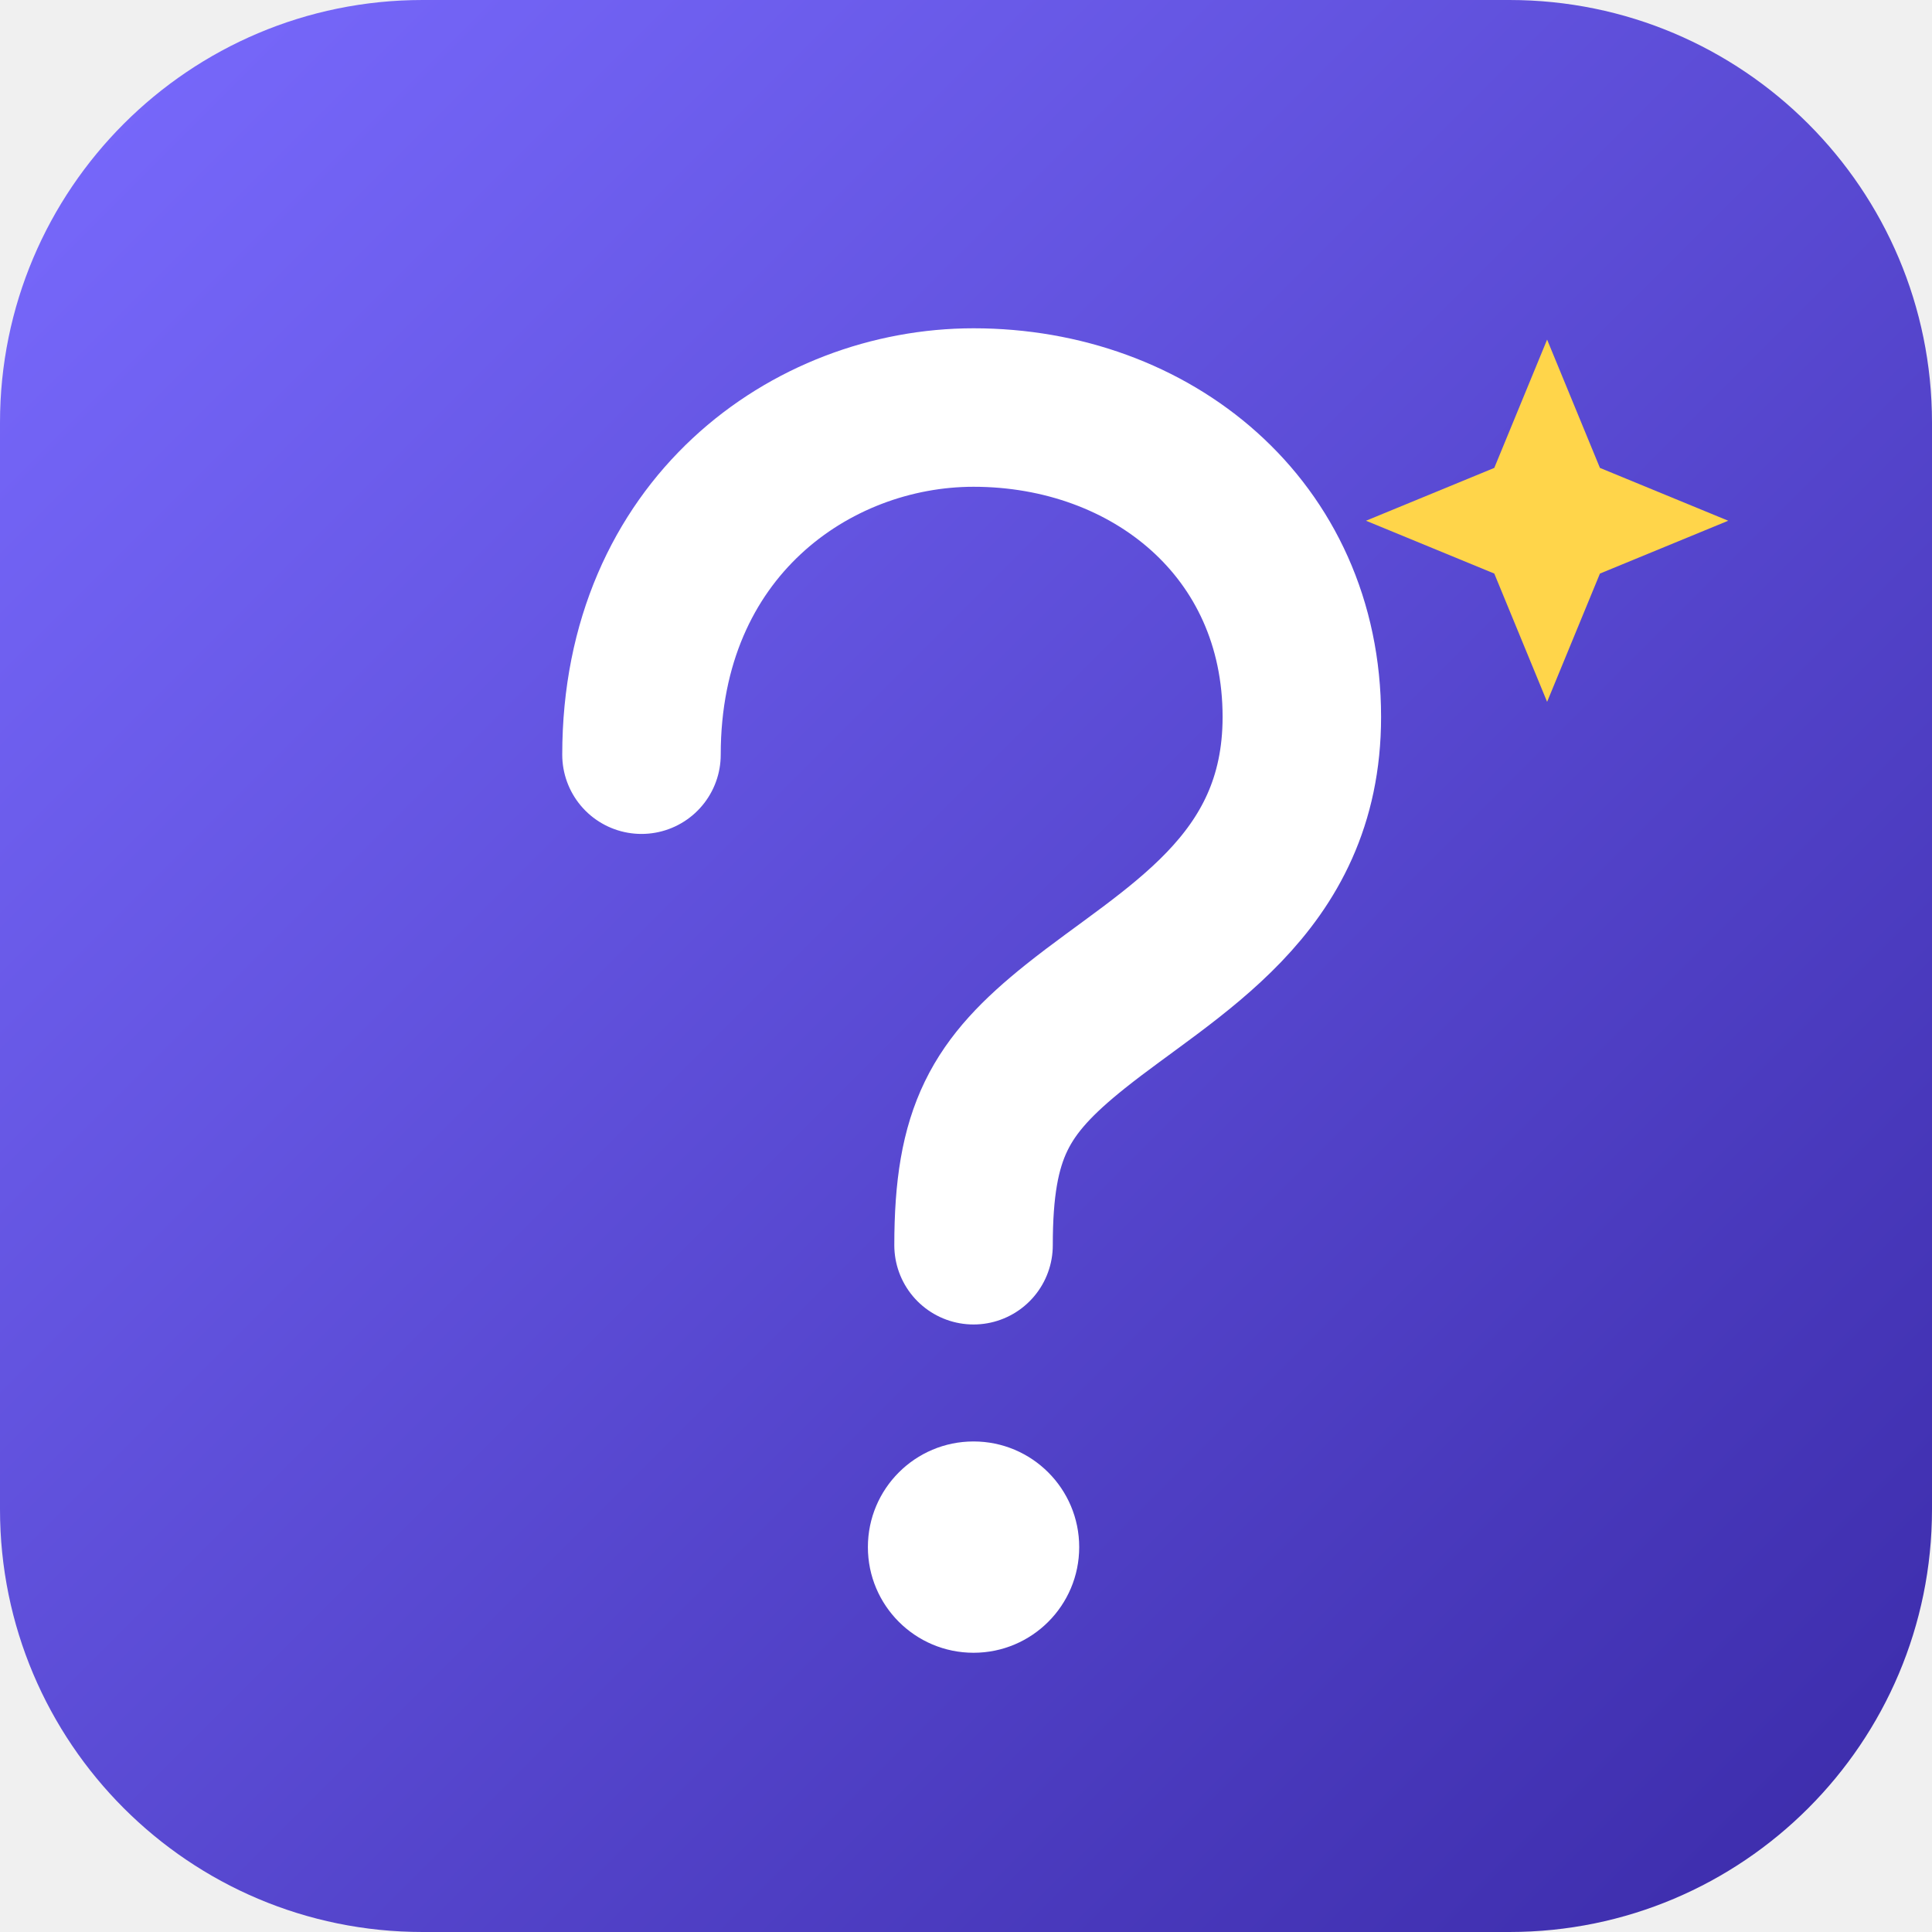
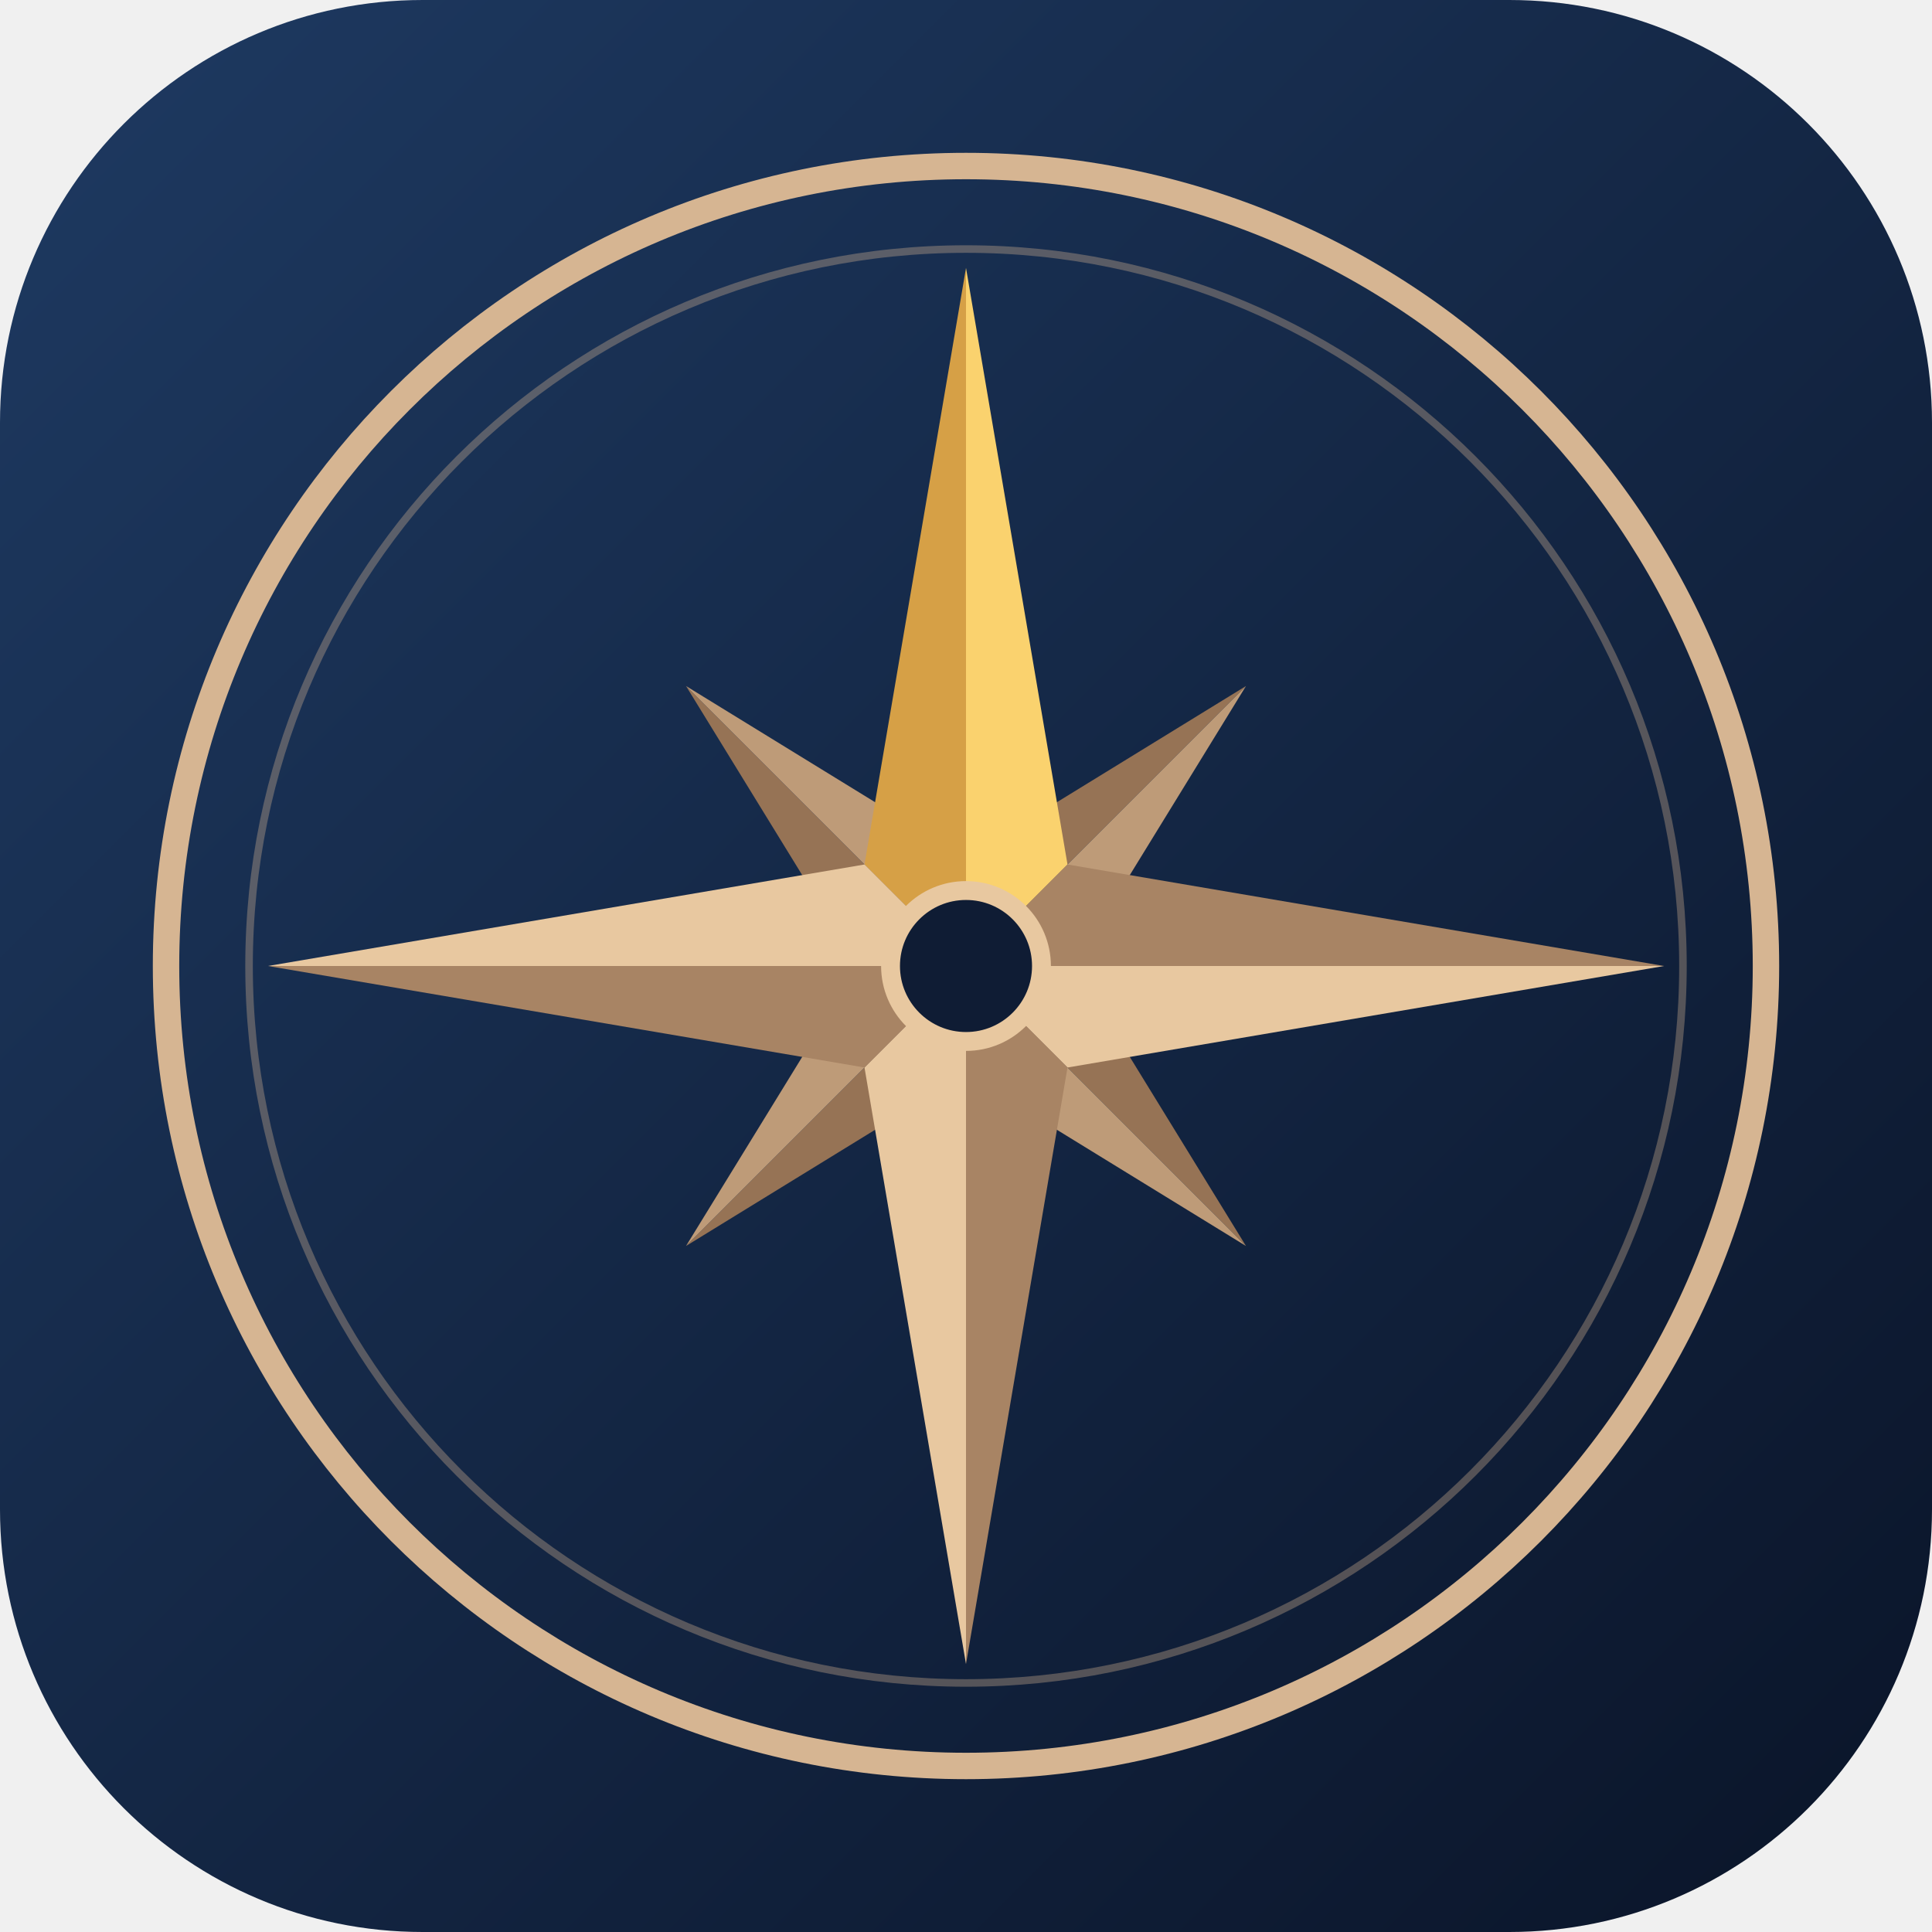
<svg xmlns="http://www.w3.org/2000/svg" viewBox="0 0 512 512">
  <defs>
    <linearGradient id="g" x1="0" y1="0" x2="1" y2="1">
-       <stop offset="0" stop-color="#7a6bff" />
-       <stop offset="1" stop-color="#3a2aa8" />
+       <stop offset="0" stop-color="#1e3a62" />
+       <stop offset="1" stop-color="#0a1428" />
    </linearGradient>
  </defs>
  <rect width="512" height="512" rx="112" fill="url(#g)" />
-   <path d="M170 200C170 140 215 108 258 108C305 108 345 140 345 190C345 235 310 252 285 272C265 288 258 300 258 330" fill="none" stroke="#fff" stroke-width="42" stroke-linecap="round" stroke-linejoin="round" />
-   <circle cx="258" cy="410" r="28" fill="#fff" />
-   <path d="M410 90l14 34 34 14-34 14-14 34-14-34-34-14 34-14z" fill="#ffd54a" />
+   <circle cx="256" cy="256" r="212" fill="none" stroke="#d6b592" stroke-width="7" />
+   <circle cx="256" cy="256" r="190" fill="none" stroke="#d6b592" stroke-opacity=".35" stroke-width="2" />
+   <polygon points="256,256 330.2,181.8 256.0,227.4" fill="rgb(150, 115, 85)" />
+   <polygon points="256,256 330.2,181.8 284.6,256.0" fill="rgb(190, 155, 120)" />
+   <polygon points="256,256 330.2,330.2 284.6,256.0" fill="rgb(150, 115, 85)" />
+   <polygon points="256,256 330.2,330.2 256.0,284.6" fill="rgb(190, 155, 120)" />
+   <polygon points="256,256 181.8,330.2 256.0,284.6" fill="rgb(150, 115, 85)" />
+   <polygon points="256,256 181.8,330.2 227.4,256.0" fill="rgb(190, 155, 120)" />
+   <polygon points="256,256 181.8,181.8 227.4,256.0" fill="rgb(150, 115, 85)" />
+   <polygon points="256,256 181.8,181.8 256.0,227.4" fill="rgb(190, 155, 120)" />
+   <polygon points="256,256 256.0,71.0 229.1,229.1" fill="rgb(214, 160, 70)" />
+   <polygon points="256,256 256.0,71.0 282.9,229.1" fill="rgb(250, 210, 110)" />
+   <polygon points="256,256 441.0,256.0 282.9,229.1" fill="rgb(168, 132, 100)" />
+   <polygon points="256,256 441.0,256.0 282.9,282.9" fill="rgb(232, 200, 160)" />
+   <polygon points="256,256 256.0,441.0 282.9,282.9" fill="rgb(168, 132, 100)" />
+   <polygon points="256,256 256.0,441.0 229.1,282.9" fill="rgb(232, 200, 160)" />
+   <polygon points="256,256 71.0,256.0 229.1,282.9" fill="rgb(168, 132, 100)" />
+   <polygon points="256,256 71.0,256.0 229.1,229.1" fill="rgb(232, 200, 160)" />
+   <circle cx="256" cy="256" r="20" fill="#0f1c34" stroke="#e8c8a0" stroke-width="5" />
</svg>
